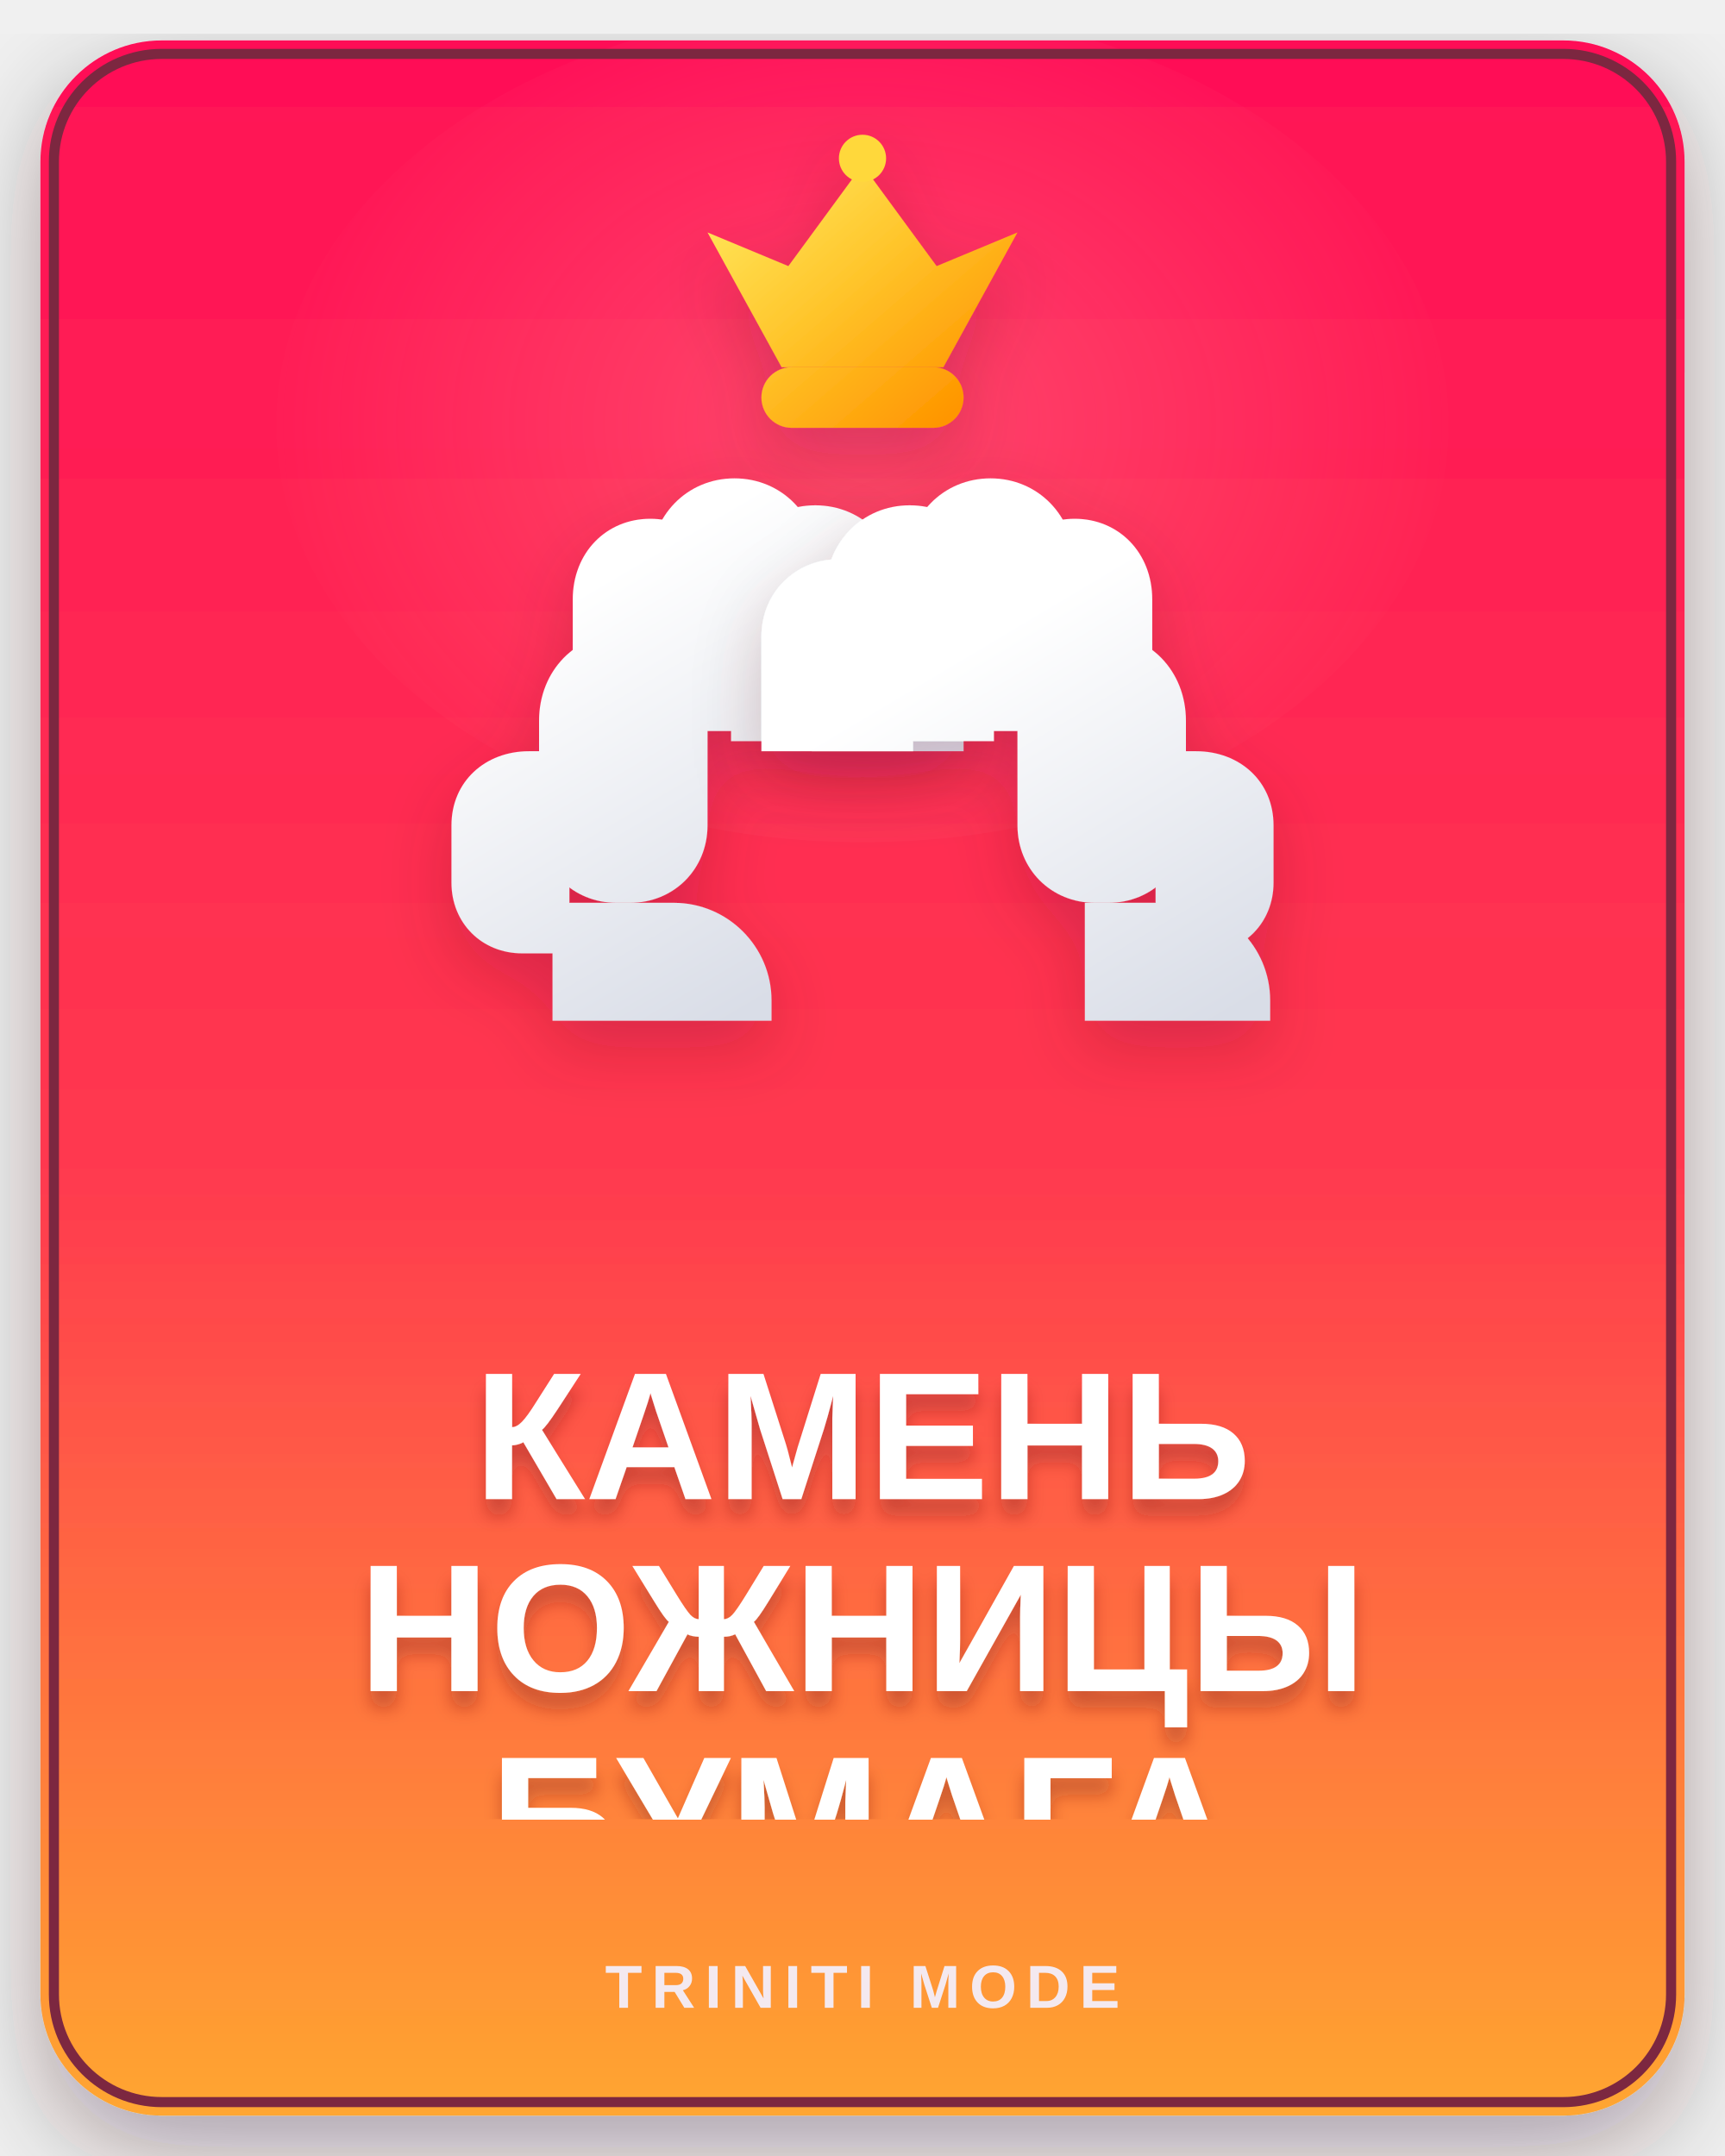
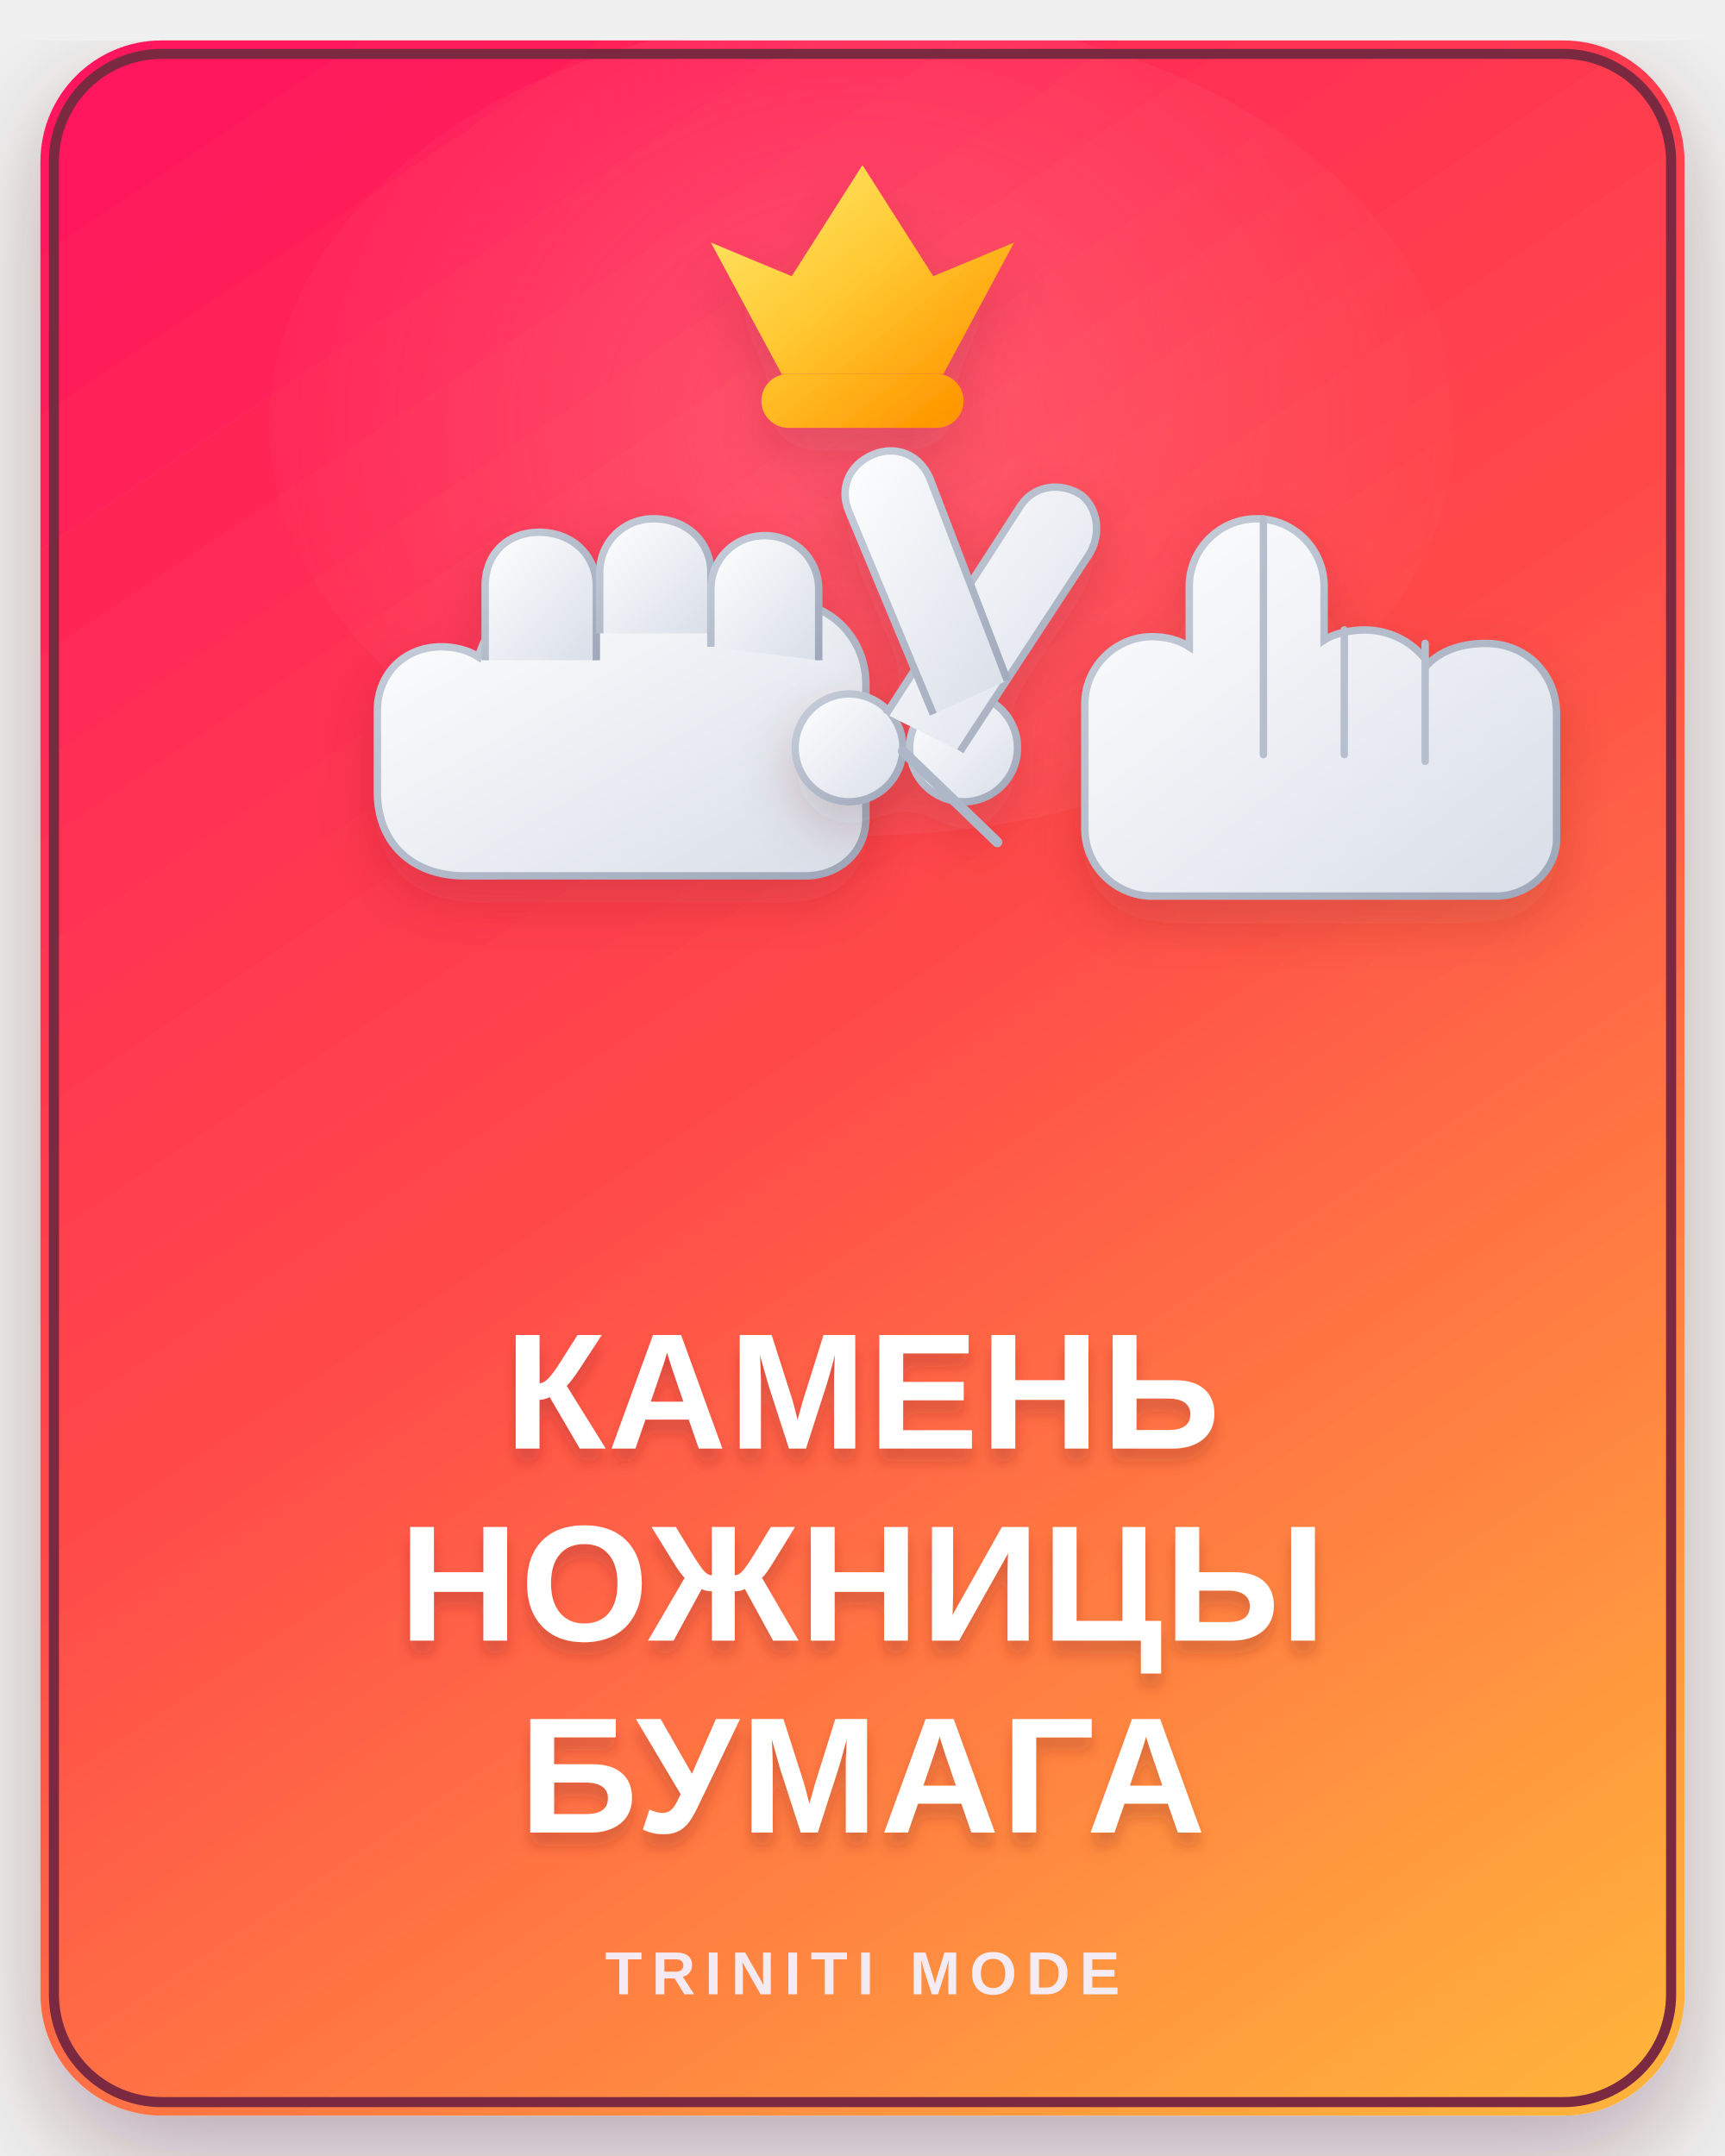
<svg xmlns="http://www.w3.org/2000/svg" width="512" height="640" viewBox="0 0 512 640" fill="none">
  <defs>
-     <clipPath id="clipRps">
+     <clipPath id="clipRpsCard">
      <rect x="12" y="12" width="488" height="616" rx="36" />
    </clipPath>
-     <linearGradient id="rpsBg" x1="256" y1="12" x2="256" y2="628" gradientUnits="userSpaceOnUse">
-       <stop offset="0" stop-color="#FF0F56" />
-       <stop offset="0.55" stop-color="#FF3A4F" />
-       <stop offset="1" stop-color="#FFA630" />
+     <linearGradient id="rpsBg" x1="54" y1="20" x2="458" y2="624" gradientUnits="userSpaceOnUse">
+       <stop offset="0" stop-color="#FF165D" />
+       <stop offset="0.48" stop-color="#FF4B49" />
+       <stop offset="1" stop-color="#FFB13B" />
    </linearGradient>
-     <radialGradient id="topGlow" cx="0" cy="0" r="1" gradientUnits="userSpaceOnUse" gradientTransform="translate(256 126) rotate(90) scale(146 180)">
-       <stop offset="0" stop-color="#FF8B90" stop-opacity="0.38" />
-       <stop offset="1" stop-color="#FF8B90" stop-opacity="0" />
+     <radialGradient id="rpsGlowTop" cx="0" cy="0" r="1" gradientUnits="userSpaceOnUse" gradientTransform="translate(256 126) rotate(90) scale(170 190)">
+       <stop offset="0" stop-color="#FF9AA4" stop-opacity="0.34" />
+       <stop offset="1" stop-color="#FF9AA4" stop-opacity="0" />
    </radialGradient>
-     <filter id="shadowCard" x="0" y="0" width="512" height="640" filterUnits="userSpaceOnUse" color-interpolation-filters="sRGB">
-       <feDropShadow dx="0" dy="10" stdDeviation="16" flood-color="#2B0614" flood-opacity="0.35" />
+     <linearGradient id="goldTop" x1="226" y1="42" x2="287" y2="118" gradientUnits="userSpaceOnUse">
+       <stop offset="0" stop-color="#FFE96C" />
+       <stop offset="0.5" stop-color="#FFC933" />
+       <stop offset="1" stop-color="#FF9800" />
+     </linearGradient>
+     <linearGradient id="handWhite" x1="0" y1="0" x2="1" y2="1">
+       <stop offset="0" stop-color="#FFFFFF" />
+       <stop offset="1" stop-color="#D9DEE8" />
+     </linearGradient>
+     <linearGradient id="handStroke" x1="0" y1="0" x2="1" y2="1">
+       <stop offset="0" stop-color="#C8CFDB" />
+       <stop offset="1" stop-color="#9FA8BA" />
+     </linearGradient>
+     <filter id="cardShadow" x="0" y="0" width="512" height="640" filterUnits="userSpaceOnUse" color-interpolation-filters="sRGB">
+       <feDropShadow dx="0" dy="12" stdDeviation="16" flood-color="#44111E" flood-opacity="0.30" />
    </filter>
-     <filter id="shadowSoft" x="0" y="0" width="512" height="640" filterUnits="userSpaceOnUse" color-interpolation-filters="sRGB">
-       <feDropShadow dx="0" dy="8" stdDeviation="10" flood-color="#571520" flood-opacity="0.22" />
+     <filter id="softShadow" x="0" y="0" width="512" height="640" filterUnits="userSpaceOnUse" color-interpolation-filters="sRGB">
+       <feDropShadow dx="0" dy="7" stdDeviation="8" flood-color="#661E25" flood-opacity="0.20" />
    </filter>
-     <linearGradient id="goldCrown" x1="224" y1="44" x2="288" y2="118" gradientUnits="userSpaceOnUse">
-       <stop offset="0" stop-color="#FFE95E" />
-       <stop offset="0.5" stop-color="#FFC52B" />
-       <stop offset="1" stop-color="#FF9600" />
-     </linearGradient>
-     <linearGradient id="whiteHand" x1="148" y1="190" x2="215" y2="304" gradientUnits="userSpaceOnUse">
-       <stop offset="0" stop-color="#FFFFFF" />
-       <stop offset="1" stop-color="#D9DDE7" />
-     </linearGradient>
-     <linearGradient id="whiteHand2" x1="292" y1="190" x2="360" y2="304" gradientUnits="userSpaceOnUse">
-       <stop offset="0" stop-color="#FFFFFF" />
-       <stop offset="1" stop-color="#D9DDE7" />
-     </linearGradient>
-     <linearGradient id="darkStroke" x1="0" y1="0" x2="1" y2="1">
-       <stop offset="0" stop-color="#B9BFCF" />
-       <stop offset="1" stop-color="#9BA3B8" />
-     </linearGradient>
-     <filter id="textShadow" x="40" y="350" width="432" height="190" filterUnits="userSpaceOnUse" color-interpolation-filters="sRGB">
-       <feDropShadow dx="0" dy="5" stdDeviation="2.5" flood-color="#7A1D23" flood-opacity="0.35" />
+     <filter id="txtShadow" x="0" y="0" width="512" height="640" filterUnits="userSpaceOnUse" color-interpolation-filters="sRGB">
+       <feDropShadow dx="0" dy="4" stdDeviation="2" flood-color="#7E2328" flood-opacity="0.25" />
    </filter>
  </defs>
-   <g filter="url(#shadowCard)">
+   <g filter="url(#cardShadow)">
    <rect x="12" y="12" width="488" height="616" rx="36" fill="url(#rpsBg)" />
  </g>
-   <g clip-path="url(#clipRps)">
-     <ellipse cx="256" cy="126" rx="174" ry="124" fill="url(#topGlow)" />
-     <g filter="url(#shadowSoft)">
-       <path d="M232 109L210 69L234 79L256 49L278 79L302 69L280 109H232Z" fill="url(#goldCrown)" />
-       <rect x="226" y="109" width="60" height="18" rx="9" fill="url(#goldCrown)" />
-       <circle cx="256" cy="47" r="7" fill="#FFD83B" />
+   <g clip-path="url(#clipRpsCard)">
+     <ellipse cx="256" cy="126" rx="176" ry="122" fill="url(#rpsGlowTop)" />
+     <g filter="url(#softShadow)">
+       <path d="M232 111L211 72L235 82L256 49L277 82L301 72L280 111H232Z" fill="url(#goldTop)" />
+       <rect x="226" y="111" width="60" height="16" rx="8" fill="url(#goldTop)" />
    </g>
-     <g filter="url(#shadowSoft)">
-       <path d="M160 214C160 199 171 188 185 188C199 188 210 199 210 214V245C210 258 200 268 187 268H183C170 268 160 258 160 245V214Z" fill="url(#whiteHand)" />
-       <path d="M134 245C134 232 144 223 157 223H169V283H155C143 283 134 274 134 262V245Z" fill="url(#whiteHand)" />
-       <path d="M164 268H200C216 268 229 281 229 297V303H164V268Z" fill="url(#whiteHand)" />
-       <path d="M170 178C170 164 180 154 193 154C206 154 216 164 216 178V214H170V178Z" fill="url(#whiteHand)" />
-       <path d="M193 168C193 153 204 142 218 142C232 142 243 153 243 168V217H193V168Z" fill="url(#whiteHand)" />
-       <path d="M217 176C217 161 228 150 242 150C256 150 267 161 267 176V220H217V176Z" fill="url(#whiteHand)" />
-       <path d="M241 189C241 176 251 166 264 166C276 166 286 176 286 189V223H241V189Z" fill="url(#whiteHand)" />
+     <g filter="url(#softShadow)">
+       <g transform="translate(108 154)">
+         <path d="M30 106C14 106 4 96 4 81V57C4 46 12 38 23 38C27 38 31 39 34 41C37 31 44 24 54 24C61 24 67 27 71 32C75 26 82 22 90 22C98 22 105 26 109 33C113 28 119 25 126 25C139 25 149 36 149 49V89C149 99 141 106 131 106H30Z" fill="url(#handWhite)" stroke="url(#handStroke)" stroke-width="2.2" />
+         <path d="M36 42V20C36 10 43 4 52 4C62 4 69 11 69 20V42" fill="url(#handWhite)" stroke="url(#handStroke)" stroke-width="2.2" />
+         <path d="M70 34V16C70 7 77 0 86 0C96 0 103 7 103 16V34" fill="url(#handWhite)" stroke="url(#handStroke)" stroke-width="2.2" />
+         <path d="M103 38V21C103 12 110 5 119 5C128 5 135 12 135 21V42" fill="url(#handWhite)" stroke="url(#handStroke)" stroke-width="2.2" />
+       </g>
    </g>
-     <g filter="url(#shadowSoft)">
-       <path d="M352 214C352 199 341 188 327 188C313 188 302 199 302 214V245C302 258 312 268 325 268H329C342 268 352 258 352 245V214Z" fill="url(#whiteHand2)" />
-       <path d="M378 245C378 232 368 223 355 223H343V283H357C369 283 378 274 378 262V245Z" fill="url(#whiteHand2)" />
-       <path d="M322 268H348C364 268 377 281 377 297V303H322V268Z" fill="url(#whiteHand2)" />
-       <path d="M296 178C296 164 306 154 319 154C332 154 342 164 342 178V214H296V178Z" fill="url(#whiteHand2)" />
-       <path d="M269 168C269 153 280 142 294 142C308 142 319 153 319 168V217H269V168Z" fill="url(#whiteHand2)" />
-       <path d="M245 176C245 161 256 150 270 150C284 150 295 161 295 176V220H245V176Z" fill="url(#whiteHand2)" />
-       <path d="M226 189C226 176 236 166 249 166C261 166 271 176 271 189V223H226V189Z" fill="url(#whiteHand2)" />
+     <g filter="url(#softShadow)">
+       <g transform="translate(214 130)">
+         <circle cx="38" cy="92" r="16" fill="url(#handWhite)" stroke="url(#handStroke)" stroke-width="2.2" />
+         <circle cx="72" cy="92" r="16" fill="url(#handWhite)" stroke="url(#handStroke)" stroke-width="2.2" />
+         <path d="M49 82L89 20C93 14 101 13 107 17C112 21 113 29 109 35L71 93" fill="url(#handWhite)" stroke="url(#handStroke)" stroke-width="2.2" />
+         <path d="M63 82L38 22C35 15 38 8 45 5C52 2 59 5 62 12L85 72" fill="url(#handWhite)" stroke="url(#handStroke)" stroke-width="2.2" />
+         <path d="M54 93L82 120" stroke="#AEB7C7" stroke-width="3" stroke-linecap="round" />
+       </g>
    </g>
-     <g opacity="0.55" stroke="url(#darkStroke)" stroke-width="2">
-       <path d="M170 214V178" />
-       <path d="M193 214V168" />
-       <path d="M217 220V176" />
-       <path d="M241 223V189" />
-       <path d="M342 214V178" />
-       <path d="M319 217V168" />
-       <path d="M295 220V176" />
-       <path d="M271 223V189" />
+     <g filter="url(#softShadow)">
+       <g transform="translate(322 150)">
+         <path d="M20 116C9 116 0 107 0 96V59C0 48 9 39 20 39C24 39 28 40 31 42V24C31 13 40 4 51 4C62 4 71 13 71 24V40C74 38 79 37 83 37C91 37 98 41 102 47C106 43 112 41 119 41C131 41 140 50 140 62V99C140 108 132 116 122 116H20Z" fill="url(#handWhite)" stroke="url(#handStroke)" stroke-width="2.2" />
+         <path d="M53 4V74" stroke="#B7BFCE" stroke-width="2.2" stroke-linecap="round" />
+         <path d="M77 37V74" stroke="#B7BFCE" stroke-width="2.2" stroke-linecap="round" />
+         <path d="M101 41V76" stroke="#B7BFCE" stroke-width="2.2" stroke-linecap="round" />
+       </g>
    </g>
-     <g filter="url(#textShadow)">
-       <text x="256" y="445" text-anchor="middle" fill="#FFFFFF" font-family="Arial, Helvetica, sans-serif" font-size="54" font-weight="900">КАМЕНЬ</text>
-       <text x="256" y="502" text-anchor="middle" fill="#FFFFFF" font-family="Arial, Helvetica, sans-serif" font-size="54" font-weight="900">НОЖНИЦЫ</text>
-       <text x="256" y="559" text-anchor="middle" fill="#FFFFFF" font-family="Arial, Helvetica, sans-serif" font-size="54" font-weight="900">БУМАГА</text>
+     <g filter="url(#txtShadow)">
+       <text x="256" y="430" text-anchor="middle" fill="#FFFFFF" font-family="Arial, Helvetica, sans-serif" font-size="49" font-weight="900" letter-spacing="0.6">КАМЕНЬ</text>
+       <text x="256" y="487" text-anchor="middle" fill="#FFFFFF" font-family="Arial, Helvetica, sans-serif" font-size="49" font-weight="900" letter-spacing="0.6">НОЖНИЦЫ</text>
+       <text x="256" y="544" text-anchor="middle" fill="#FFFFFF" font-family="Arial, Helvetica, sans-serif" font-size="49" font-weight="900" letter-spacing="0.6">БУМАГА</text>
    </g>
-     <text x="256" y="596" text-anchor="middle" fill="#F4EEF9" fill-opacity="0.95" font-family="Arial, Helvetica, sans-serif" font-size="18" font-weight="700" letter-spacing="2.8">TRINITI MODE</text>
+     <text x="256" y="592" text-anchor="middle" fill="#F4EEF9" fill-opacity="0.96" font-family="Arial, Helvetica, sans-serif" font-size="18" font-weight="700" letter-spacing="2.8">TRINITI MODE</text>
  </g>
-   <rect x="16" y="16" width="480" height="608" rx="32" stroke="#7C2740" stroke-width="3" />
+   <rect x="16" y="16" width="480" height="608" rx="32" stroke="#7A2941" stroke-width="3" />
</svg>
